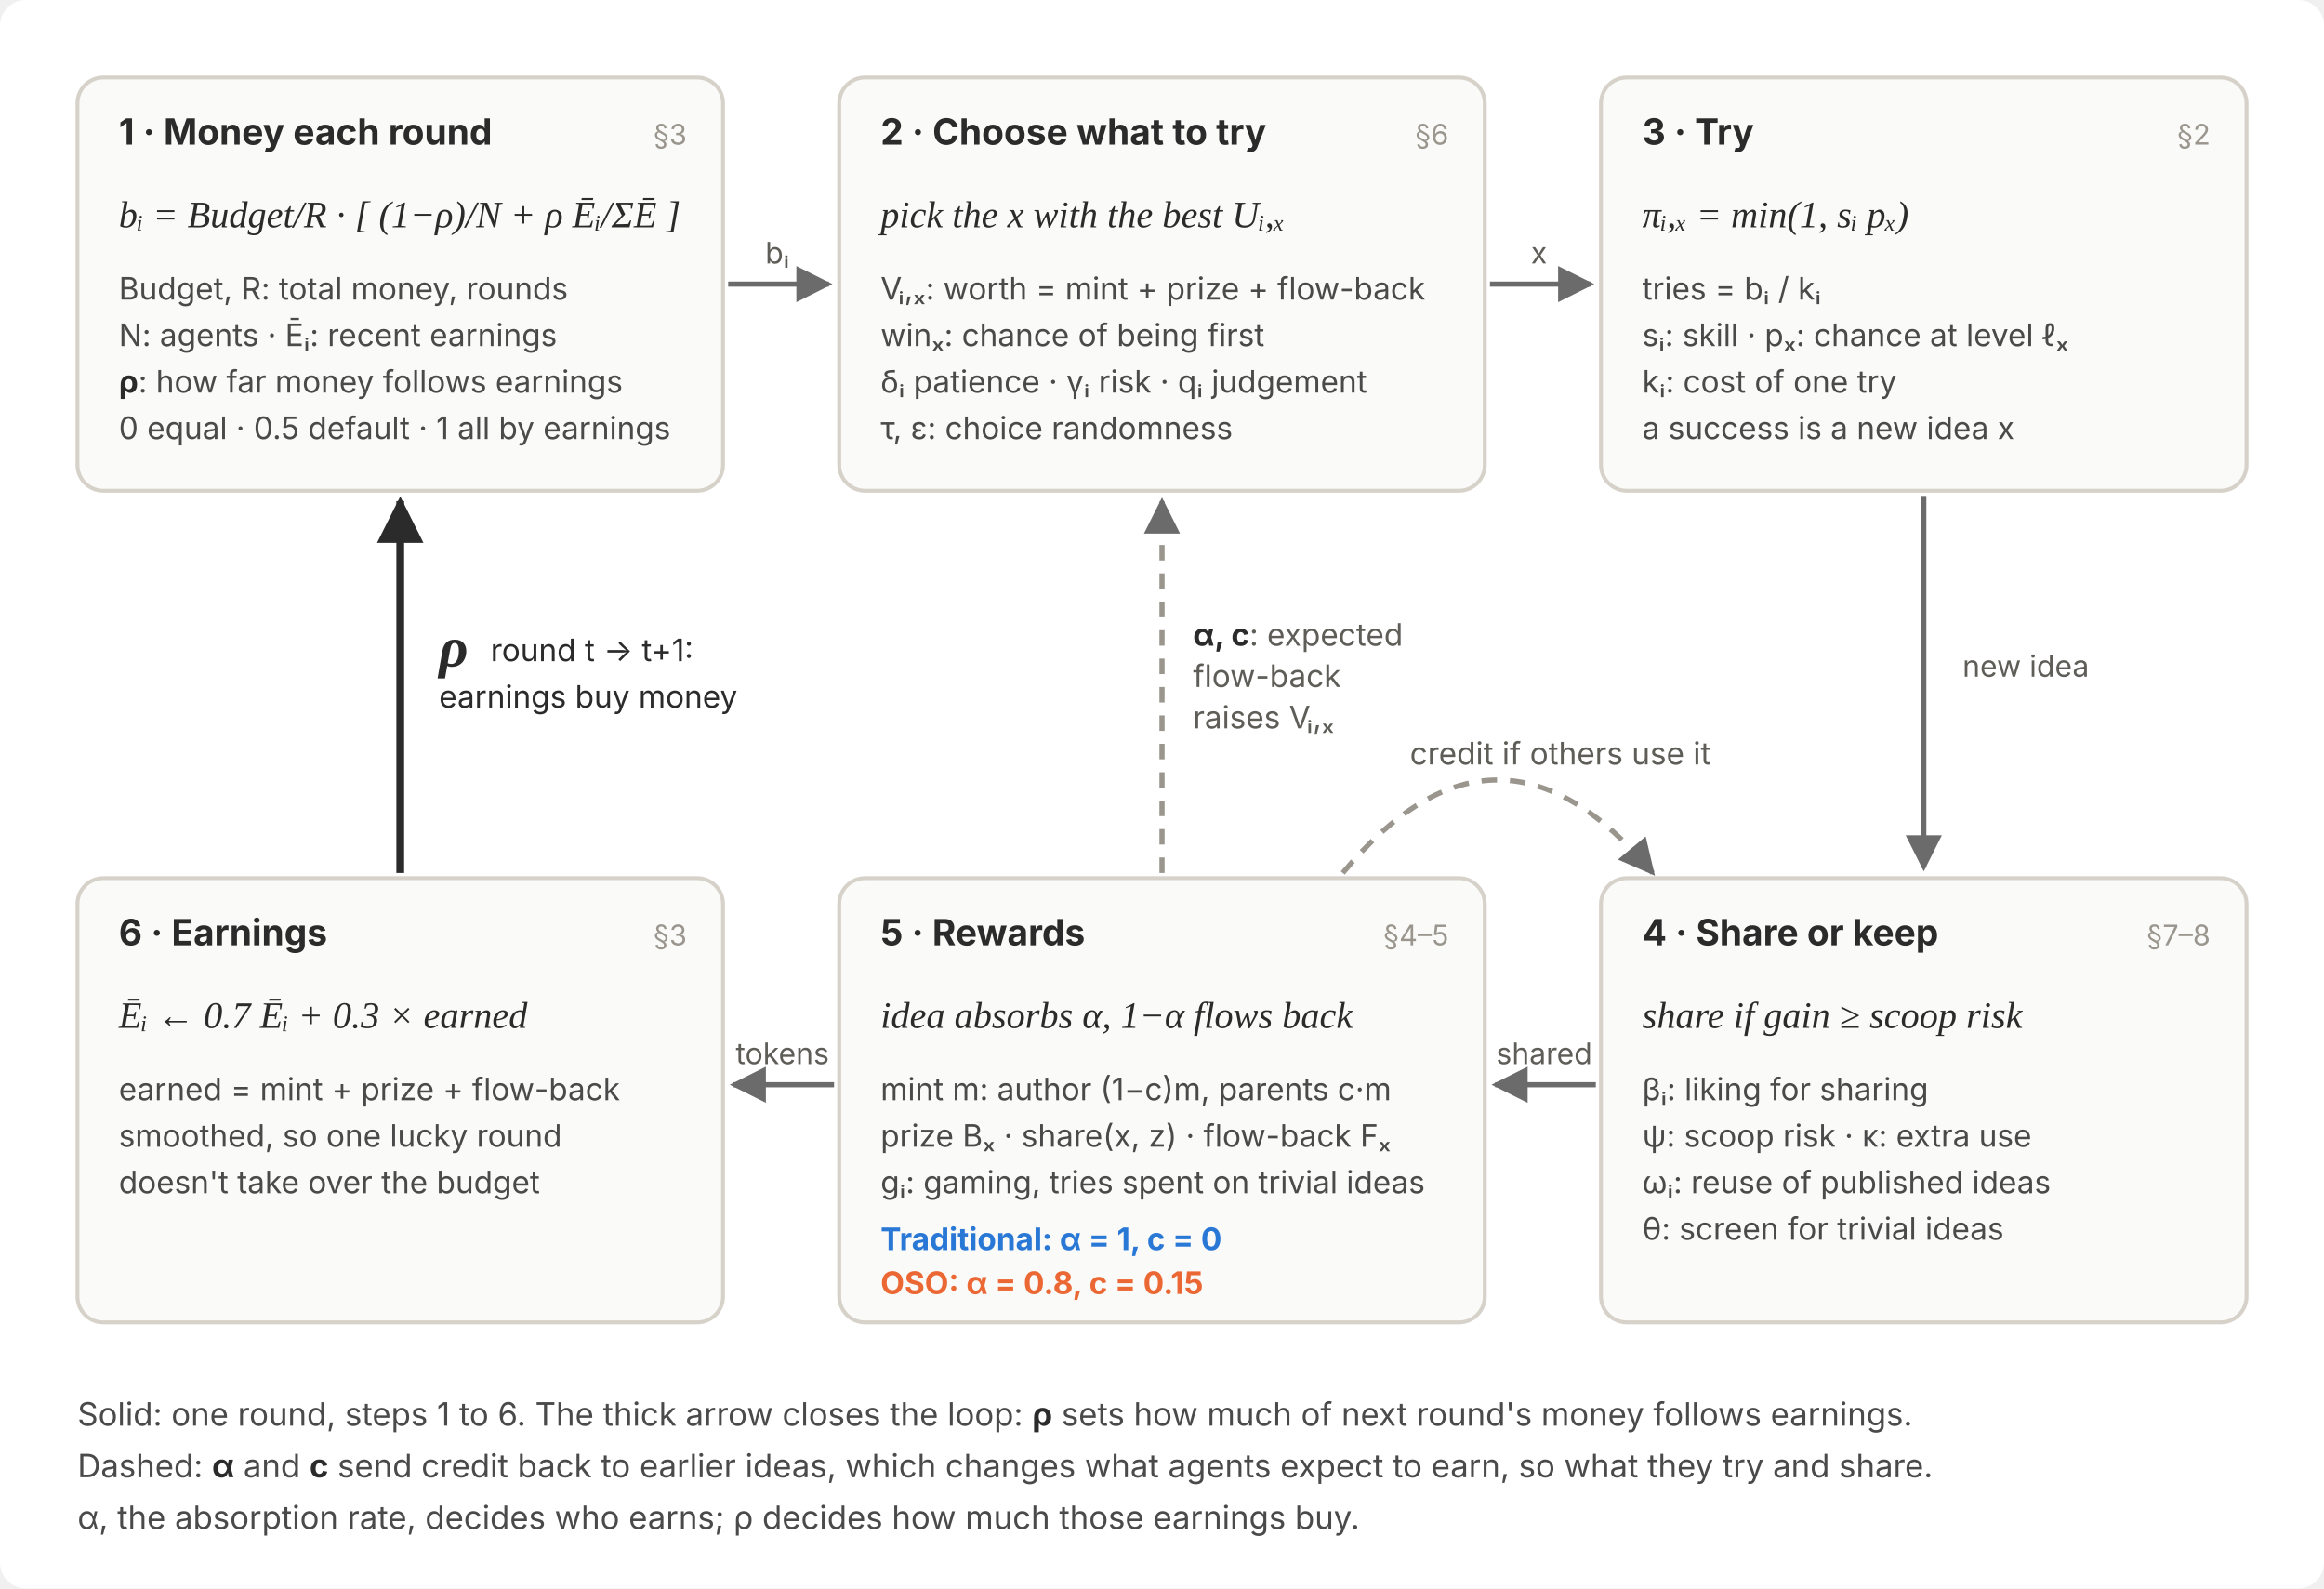
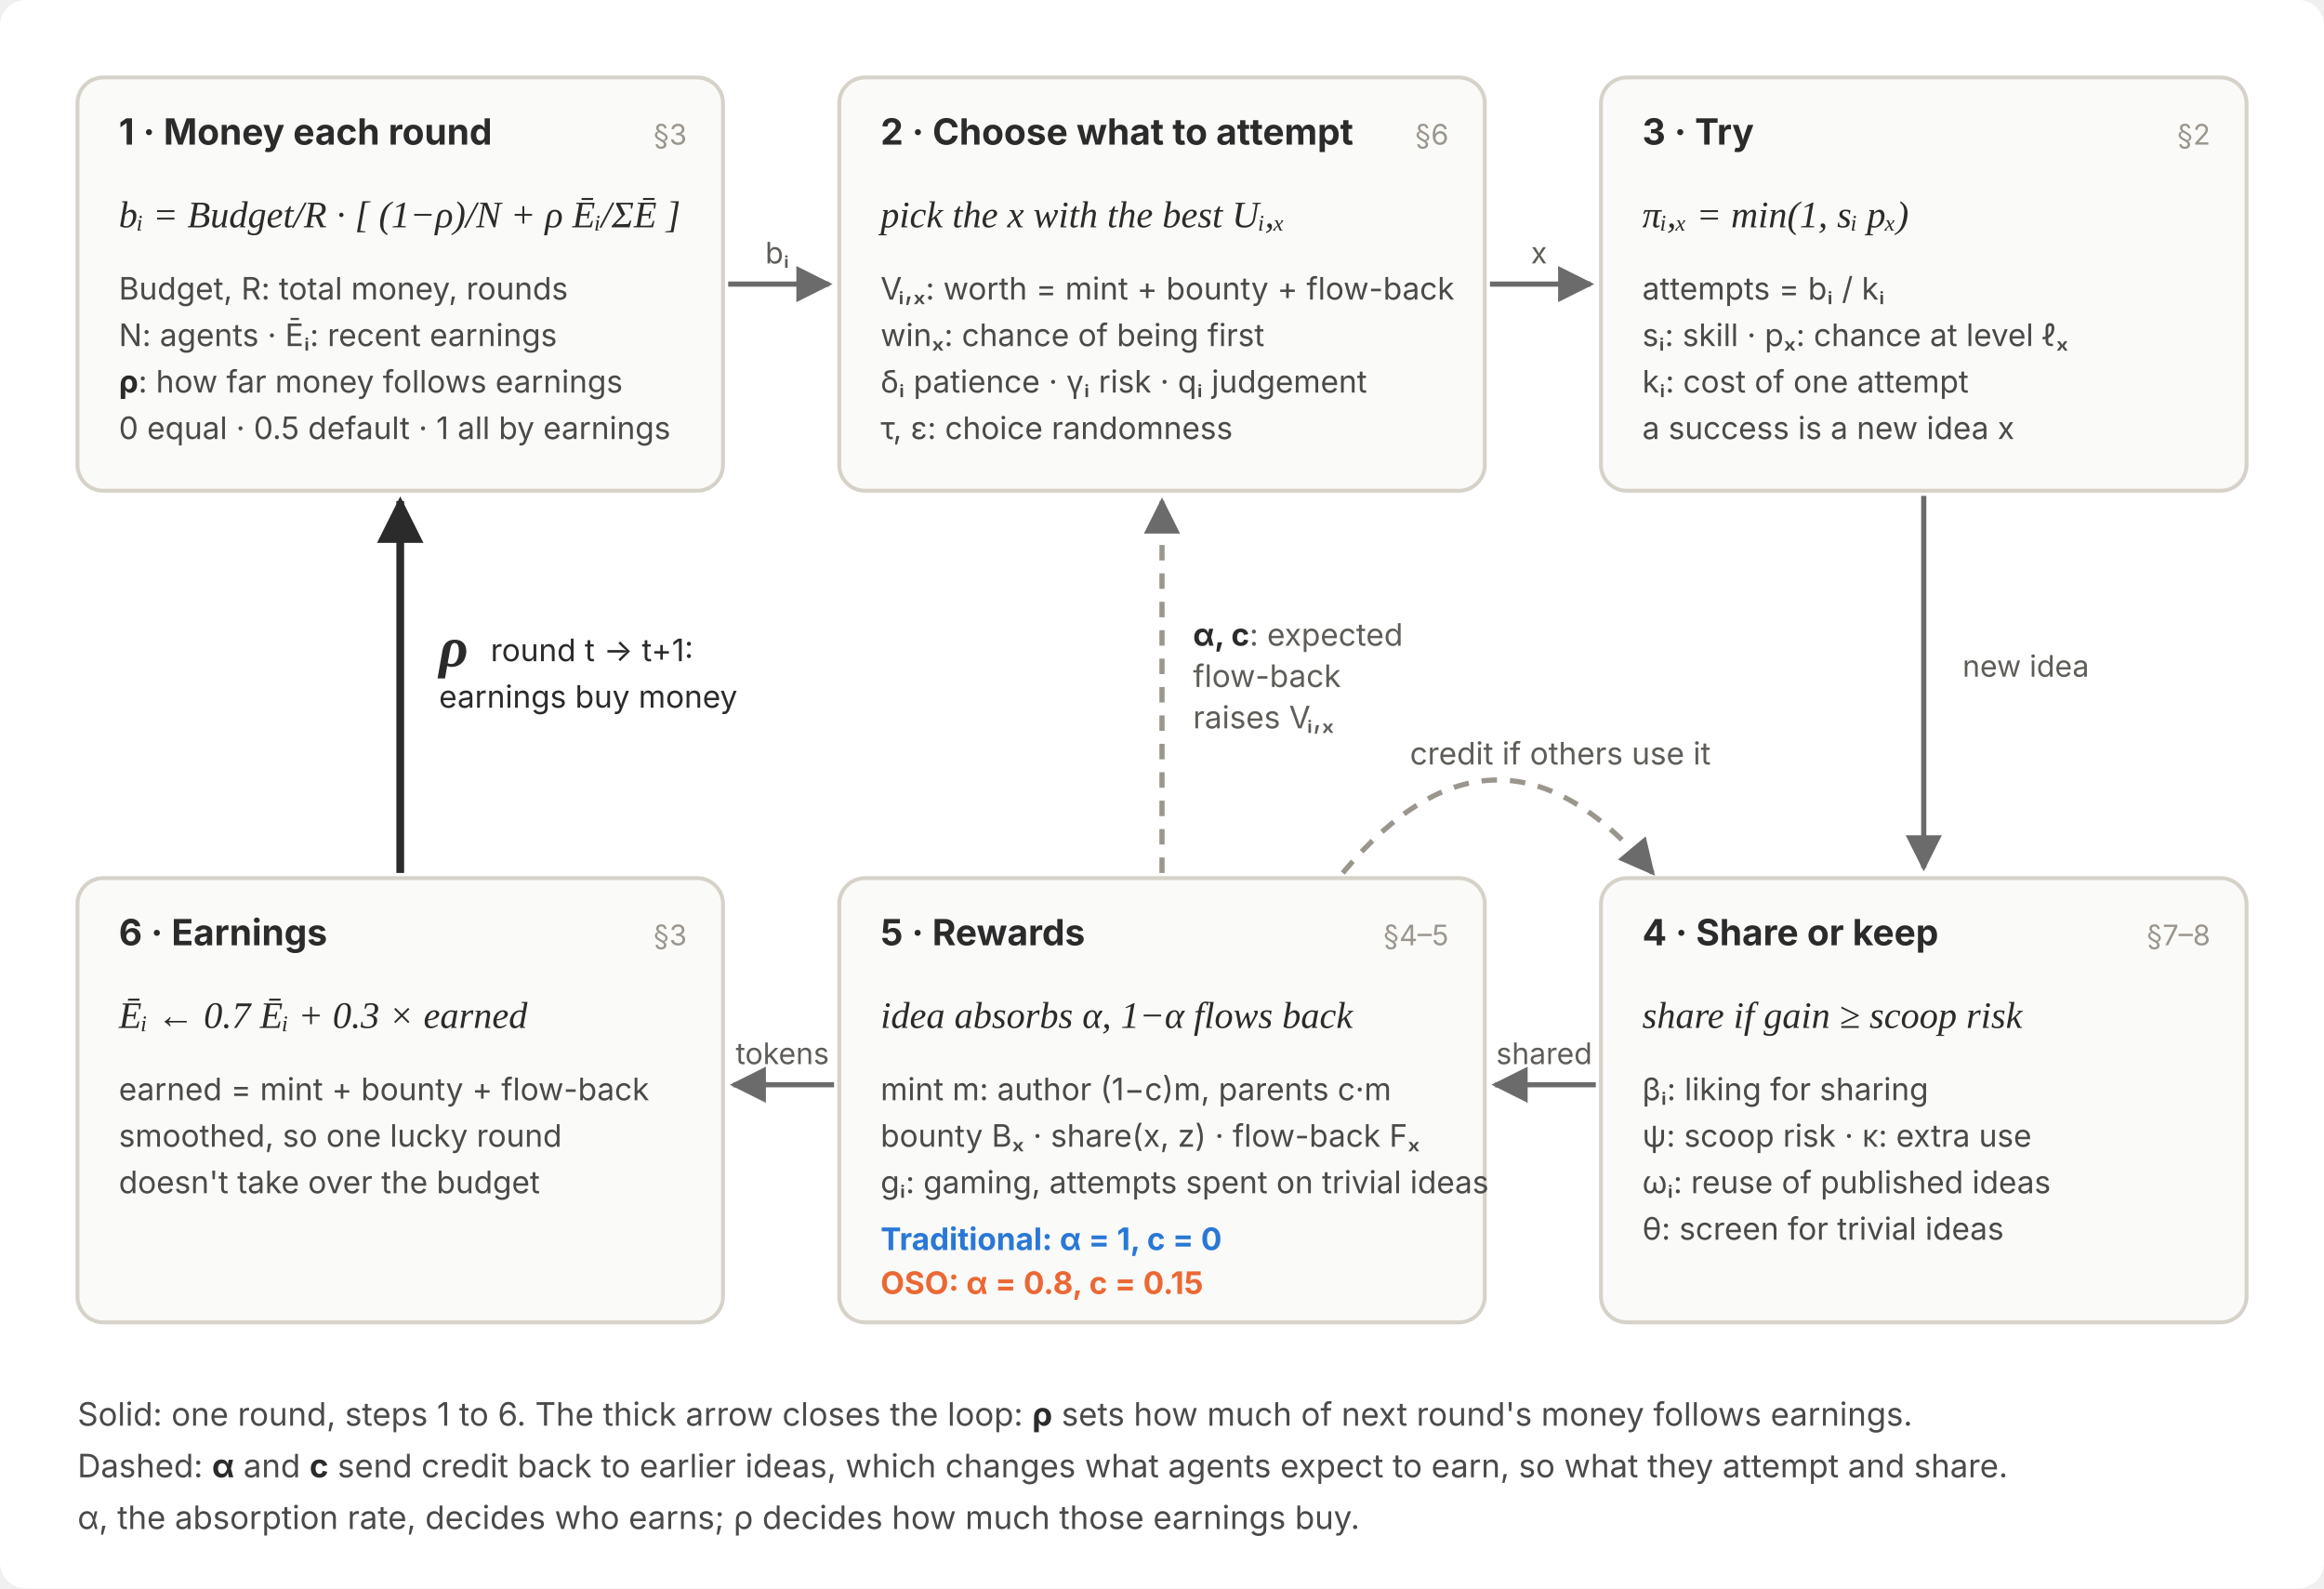
- <svg xmlns="http://www.w3.org/2000/svg" viewBox="0 0 900 615" font-family="system-ui, -apple-system, Segoe UI, sans-serif" role="img" aria-label="One round as a loop of six steps. 1 Money: each agent gets b_i, part equal and part by recent earnings, weighted by rho. 2 Choose what to try: the idea with the best score U. 3 Try: success chance pi = s times p, number of tries b over k. 4 Share or keep: publish if the gain beats the scoop risk. 5 Rewards: the mint and the prize; the author keeps alpha, the absorption rate, and 1 minus alpha flows back to the ideas it built on; traditional alpha 1 and c 0, OSO alpha 0.8 and c 0.15. 6 Earnings: recent earnings E bar, which feed the next round's money through rho. An inner dashed loop: expected flow-back changes what agents choose to try and whether they share.">
+ <svg xmlns="http://www.w3.org/2000/svg" viewBox="0 0 900 615" font-family="system-ui, -apple-system, Segoe UI, sans-serif" role="img" aria-label="One round as a loop of six steps. 1 Money: each agent gets b_i, part equal and part by recent earnings, weighted by rho. 2 Choose what to attempt: the idea with the best score U. 3 Try: success chance pi = s times p, number of attempts b over k. 4 Share or keep: publish if the gain beats the scoop risk. 5 Rewards: the mint and the bounty; the author keeps alpha, the absorption rate, and 1 minus alpha flows back to the ideas it built on; traditional alpha 1 and c 0, OSO alpha 0.8 and c 0.15. 6 Earnings: recent earnings E bar, which feed the next round's money through rho. An inner dashed loop: expected flow-back changes what agents choose to try and whether they share.">
  <defs>
    <marker id="arr" viewBox="0 0 10 10" refX="9" refY="5" markerWidth="7" markerHeight="7" orient="auto-start-reverse">
      <path d="M0 0L10 5L0 10z" fill="#6b6b6b" />
    </marker>
    <marker id="arrInk" viewBox="0 0 10 10" refX="9" refY="5" markerWidth="6" markerHeight="6" orient="auto-start-reverse">
      <path d="M0 0L10 5L0 10z" fill="#2b2b2b" />
    </marker>
  </defs>
  <rect width="900" height="615" rx="10" fill="#ffffff" />
  <g fill="#fafaf8" stroke="#d6d2ca" stroke-width="1.5">
    <rect x="30" y="30" width="250" height="160" rx="10" />
    <rect x="325" y="30" width="250" height="160" rx="10" />
    <rect x="620" y="30" width="250" height="160" rx="10" />
    <rect x="620" y="340" width="250" height="172" rx="10" />
    <rect x="325" y="340" width="250" height="172" rx="10" />
    <rect x="30" y="340" width="250" height="172" rx="10" />
  </g>
  <g font-size="14" font-weight="700" fill="#2b2b2b">
    <text x="46" y="56">1 · Money each round</text>
-     <text x="341" y="56">2 · Choose what to try</text>
+     <text x="341" y="56">2 · Choose what to attempt</text>
    <text x="636" y="56">3 · Try</text>
    <text x="636" y="366">4 · Share or keep</text>
    <text x="341" y="366">5 · Rewards</text>
    <text x="46" y="366">6 · Earnings</text>
  </g>
  <g font-size="11" fill="#9a968e" text-anchor="end">
    <text x="266" y="56">§3</text>
    <text x="561" y="56">§6</text>
    <text x="856" y="56">§2</text>
    <text x="856" y="366">§7–8</text>
    <text x="561" y="366">§4–5</text>
    <text x="266" y="366">§3</text>
  </g>
  <g font-size="14.5" font-style="italic" font-family="Georgia, 'Times New Roman', serif" fill="#2b2b2b">
    <text x="46" y="88">bᵢ = Budget/R · [ (1−ρ)/N + ρ Ēᵢ/ΣĒ ]</text>
    <text x="341" y="88">pick the x with the best Uᵢ,ₓ</text>
    <text x="636" y="88">πᵢ,ₓ = min(1, sᵢ pₓ)</text>
    <text x="636" y="398">share if gain ≥ scoop risk</text>
    <text x="341" y="398">idea absorbs α, 1−α flows back</text>
    <text x="46" y="398">Ēᵢ ← 0.7 Ēᵢ + 0.3 × earned</text>
  </g>
  <g font-size="12" fill="#4a4a4a">
    <text x="46" y="116">Budget, R: total money, rounds</text>
    <text x="46" y="134">N: agents · Ēᵢ: recent earnings</text>
    <text x="46" y="152">
      <tspan font-weight="700" fill="#2b2b2b">ρ</tspan>: how far money follows earnings</text>
    <text x="46" y="170">0 equal · 0.5 default · 1 all by earnings</text>
-     <text x="341" y="116">Vᵢ,ₓ: worth = mint + prize + flow-back</text>
+     <text x="341" y="116">Vᵢ,ₓ: worth = mint + bounty + flow-back</text>
    <text x="341" y="134">winₓ: chance of being first</text>
    <text x="341" y="152">δᵢ patience · γᵢ risk · qᵢ judgement</text>
    <text x="341" y="170">τ, ε: choice randomness</text>
-     <text x="636" y="116">tries = bᵢ / kᵢ</text>
+     <text x="636" y="116">attempts = bᵢ / kᵢ</text>
    <text x="636" y="134">sᵢ: skill · pₓ: chance at level ℓₓ</text>
-     <text x="636" y="152">kᵢ: cost of one try</text>
+     <text x="636" y="152">kᵢ: cost of one attempt</text>
    <text x="636" y="170">a success is a new idea x</text>
    <text x="636" y="426">βᵢ: liking for sharing</text>
    <text x="636" y="444">ψ: scoop risk · κ: extra use</text>
    <text x="636" y="462">ωᵢ: reuse of published ideas</text>
    <text x="636" y="480">θ: screen for trivial ideas</text>
    <text x="341" y="426">mint m: author (1−c)m, parents c·m</text>
-     <text x="341" y="444">prize Bₓ · share(x, z) · flow-back Fₓ</text>
-     <text x="341" y="462">gᵢ: gaming, tries spent on trivial ideas</text>
-     <text x="46" y="426">earned = mint + prize + flow-back</text>
+     <text x="341" y="444">bounty Bₓ · share(x, z) · flow-back Fₓ</text>
+     <text x="341" y="462">gᵢ: gaming, attempts spent on trivial ideas</text>
+     <text x="46" y="426">earned = mint + bounty + flow-back</text>
    <text x="46" y="444">smoothed, so one lucky round</text>
    <text x="46" y="462">doesn't take over the budget</text>
  </g>
  <g font-size="12" font-weight="700">
    <text x="341" y="484" fill="#2a78d6">Traditional: α = 1, c = 0</text>
    <text x="341" y="501" fill="#eb6834">OSO: α = 0.8, c = 0.15</text>
  </g>
  <g stroke="#6b6b6b" stroke-width="2" fill="none" marker-end="url(#arr)">
    <line x1="282" y1="110" x2="321" y2="110" />
    <line x1="577" y1="110" x2="616" y2="110" />
    <line x1="745" y1="192" x2="745" y2="336" />
    <line x1="618" y1="420" x2="579" y2="420" />
    <line x1="323" y1="420" x2="284" y2="420" />
  </g>
  <g font-size="11.5" fill="#5f5d58" text-anchor="middle">
    <text x="301" y="102">bᵢ</text>
    <text x="596" y="102">x</text>
    <text x="760" y="262" text-anchor="start">new idea</text>
    <text x="598" y="412">shared</text>
    <text x="303" y="412">tokens</text>
  </g>
  <path d="M155 338 L155 194" stroke="#2b2b2b" stroke-width="3" fill="none" marker-end="url(#arrInk)" />
  <g fill="#2b2b2b">
    <text x="170" y="258" font-size="22" font-style="italic" font-family="Georgia, 'Times New Roman', serif" font-weight="700">ρ</text>
    <text x="190" y="256" font-size="12">round t → t+1:</text>
    <text x="170" y="274" font-size="12">earnings buy money</text>
  </g>
  <g stroke="#9a968e" stroke-width="2" fill="none" stroke-dasharray="6 5" marker-end="url(#arr)">
    <path d="M450 338 L450 194" />
    <path d="M520 338 C 560 290, 600 290, 640 338" />
  </g>
  <g font-size="12" fill="#5f5d58">
    <text x="462" y="250">
      <tspan font-weight="700" fill="#2b2b2b">α, c</tspan>: expected</text>
    <text x="462" y="266">flow-back</text>
    <text x="462" y="282">raises Vᵢ,ₓ</text>
    <text x="546" y="296">credit if others use it</text>
  </g>
  <g font-size="12.5" fill="#4a4a4a">
    <text x="30" y="552">Solid: one round, steps 1 to 6. The thick arrow closes the loop: <tspan font-weight="700" fill="#2b2b2b">ρ</tspan> sets how much of next round's money follows earnings.</text>
-     <text x="30" y="572">Dashed: <tspan font-weight="700" fill="#2b2b2b">α</tspan> and <tspan font-weight="700" fill="#2b2b2b">c</tspan> send credit back to earlier ideas, which changes what agents expect to earn, so what they try and share.</text>
+     <text x="30" y="572">Dashed: <tspan font-weight="700" fill="#2b2b2b">α</tspan> and <tspan font-weight="700" fill="#2b2b2b">c</tspan> send credit back to earlier ideas, which changes what agents expect to earn, so what they attempt and share.</text>
    <text x="30" y="592">α, the absorption rate, decides who earns; ρ decides how much those earnings buy.</text>
  </g>
</svg>
